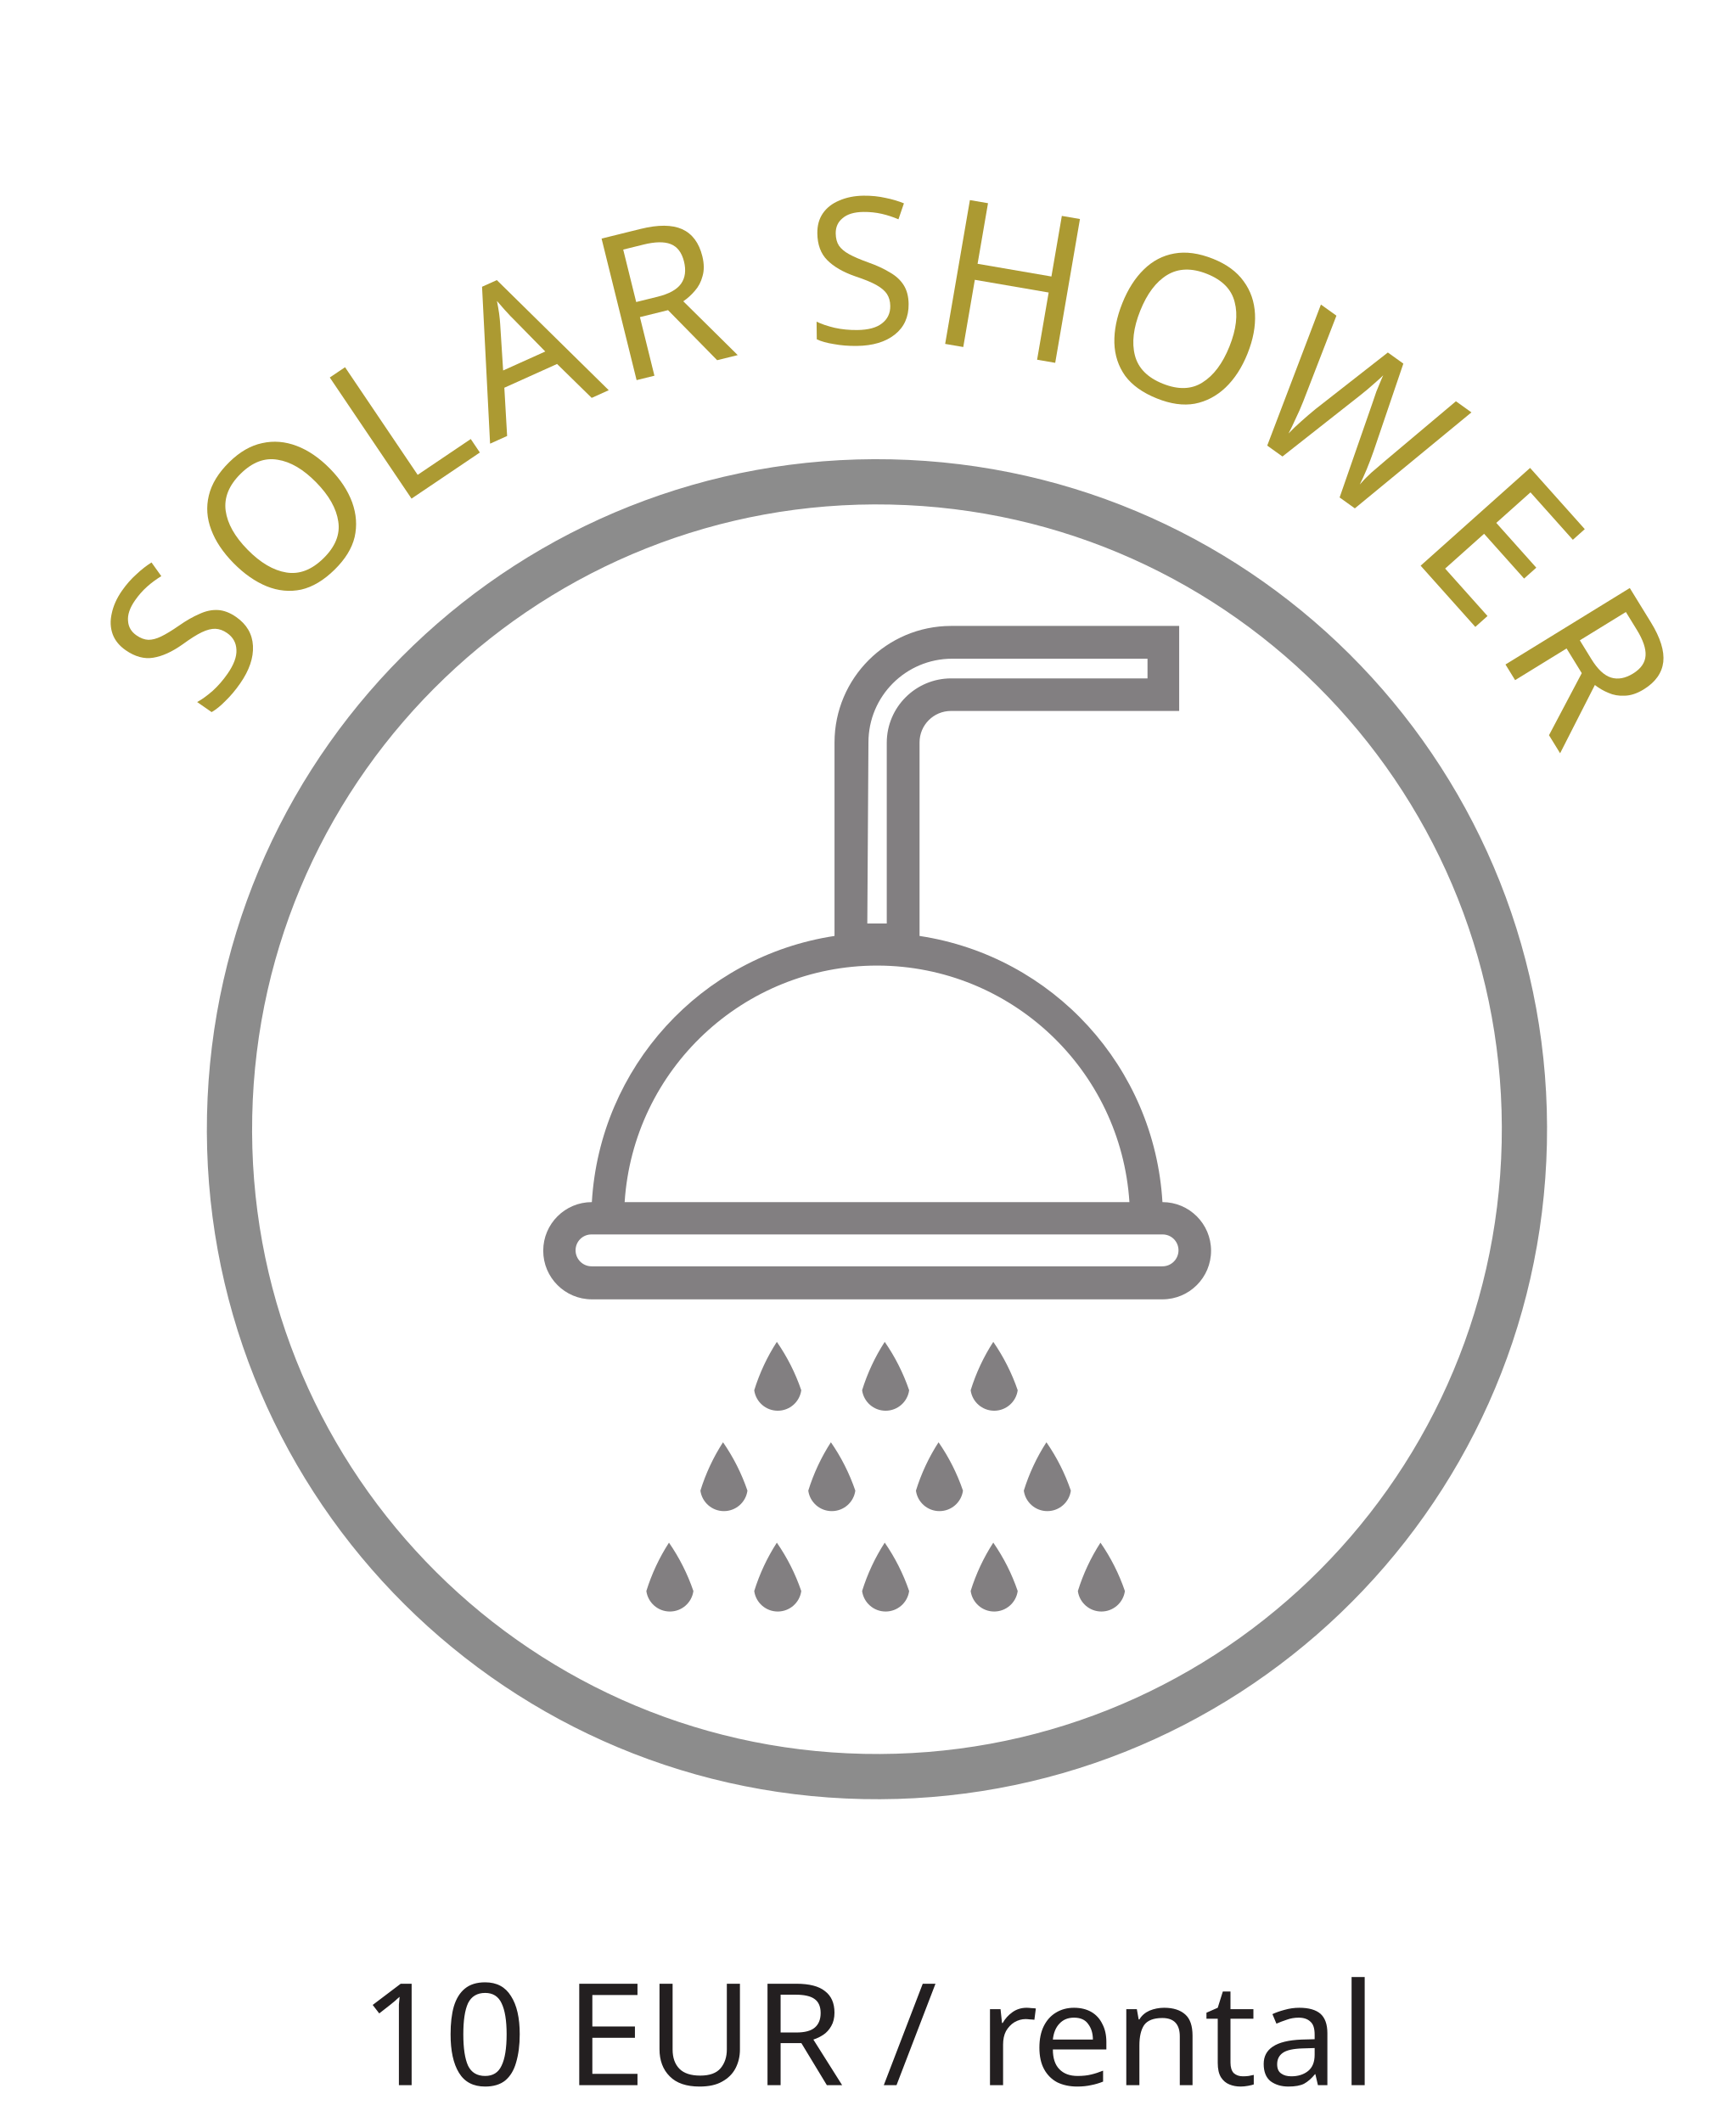
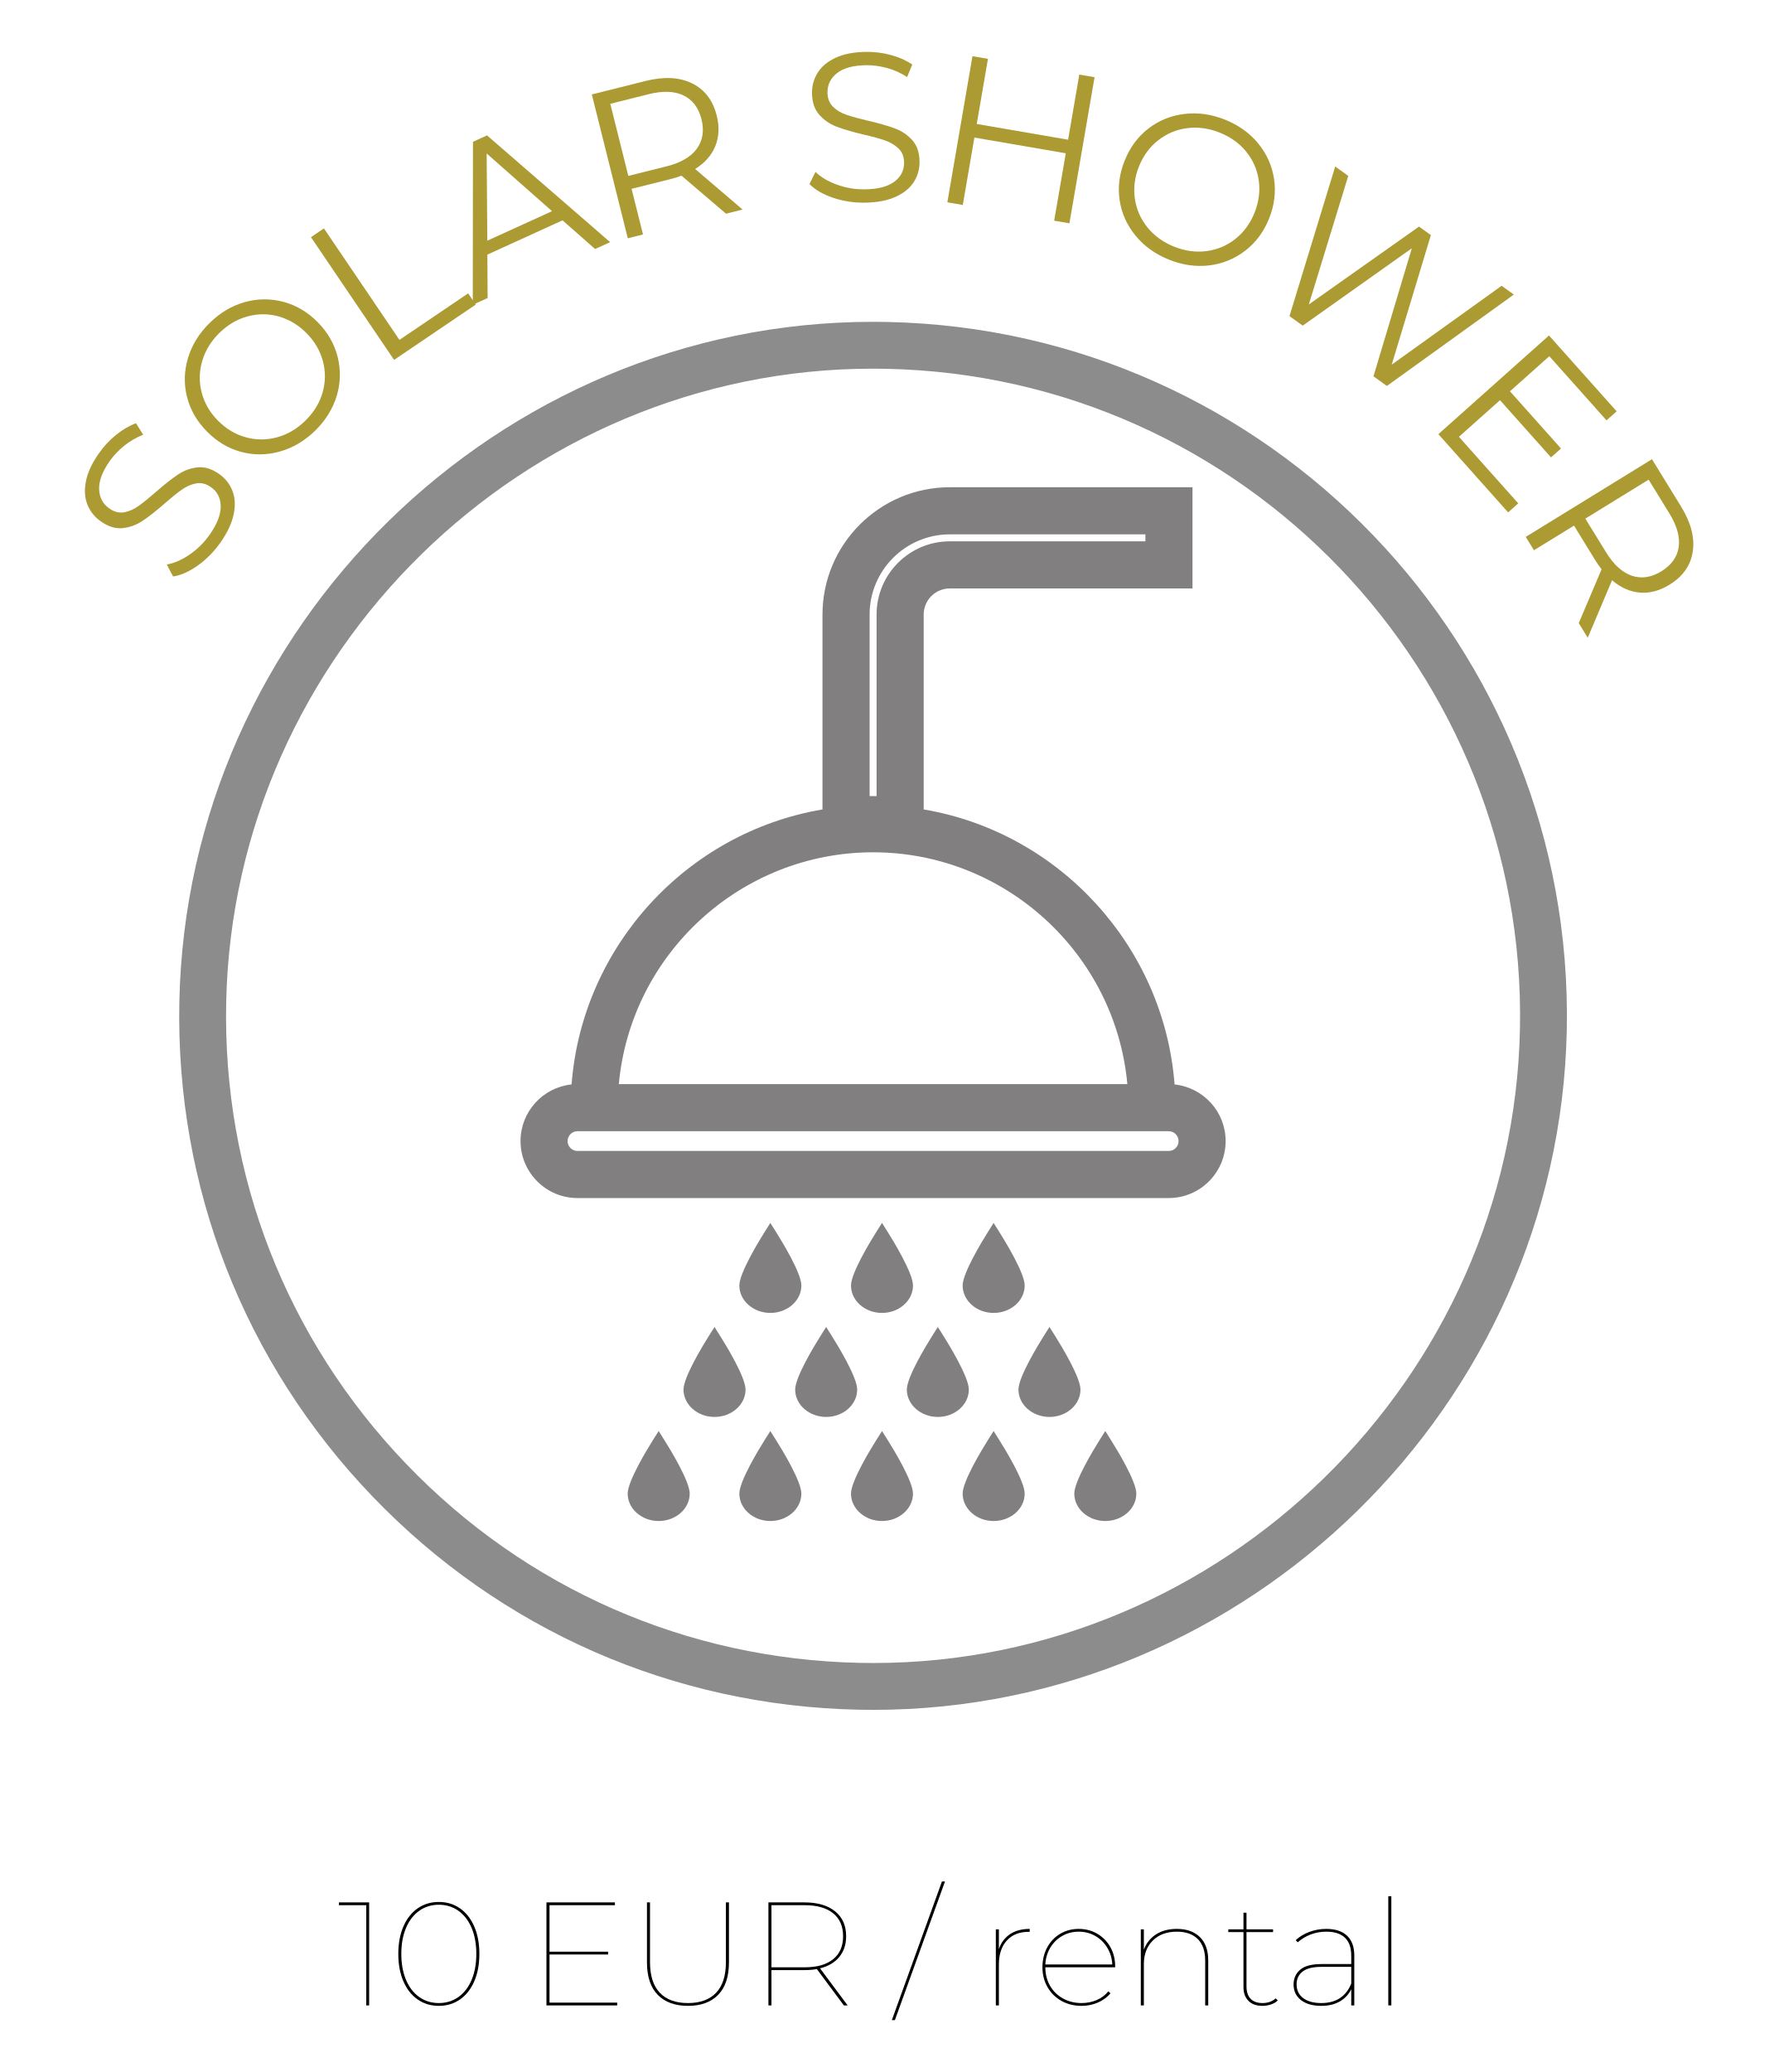
- <svg xmlns="http://www.w3.org/2000/svg" viewBox="0 0 76.74 93.84">
-   <defs>
-     <style>.cls-1{font-size:6.28px;fill:#231f20;font-family:Montserrat-Thin, Montserrat;}.cls-2{letter-spacing:-0.02em;}.cls-3{font-size:9.04px;fill:#ac9a32;font-family:Montserrat-Regular, Montserrat;}.cls-4{fill:none;stroke:#8c8c8c;stroke-miterlimit:10;stroke-width:2px;}.cls-5{fill:#827f81;}</style>
-   </defs>
-   <g id="Layer_2" data-name="Layer 2">
-     <g id="Layer_1-2" data-name="Layer 1">
-       <text class="cls-1" transform="translate(15.9 92.21) scale(1.03 1)">10 EUR / <tspan class="cls-2" x="26.53" y="0">r</tspan>
-         <tspan x="28.84" y="0">ental</tspan>
-       </text>
-       <text class="cls-3" transform="matrix(0.57, -0.82, 0.82, 0.57, 9.27, 32)">S</text>
-       <text class="cls-3" transform="translate(12.21 27.6) rotate(-44.49)">O</text>
-       <text class="cls-3" transform="matrix(0.83, -0.56, 0.56, 0.83, 17.47, 22.54)">L</text>
-       <text class="cls-3" transform="matrix(0.91, -0.41, 0.41, 0.91, 21.67, 19.62)">A</text>
-       <text class="cls-3" transform="matrix(0.97, -0.24, 0.24, 0.97, 27.3, 17.02)">R</text>
-       <text class="cls-3" transform="translate(33.47 15.59) rotate(-7.03)"> </text>
-       <text class="cls-3" transform="translate(35.65 15.23) rotate(-0.66)">S</text>
-       <text class="cls-3" transform="translate(40.93 15.06) rotate(9.76)">H</text>
-       <text class="cls-3" transform="translate(47.91 16.22) rotate(21.83)">O</text>
-       <text class="cls-3" transform="translate(54.56 18.65) rotate(35.62)">W</text>
-       <text class="cls-3" transform="matrix(0.67, 0.75, -0.75, 0.67, 62.23, 24.36)">E</text>
-       <text class="cls-3" transform="translate(66.11 28.64) rotate(58.4)">R</text>
-       <path class="cls-4" d="M67.4,50.56a28.63,28.63,0,1,0-29.22,28A28.63,28.63,0,0,0,67.4,50.56Z" />
-       <path class="cls-5" d="M45,61.48a1.05,1.05,0,0,1-2.08,0,8.68,8.68,0,0,1,1-2.14A8.68,8.68,0,0,1,45,61.48Z" />
-       <path class="cls-5" d="M40.2,61.48a1.05,1.05,0,0,1-2.08,0,8.68,8.68,0,0,1,1-2.14A8.68,8.68,0,0,1,40.2,61.48Z" />
-       <path class="cls-5" d="M35.43,61.48a1.05,1.05,0,0,1-2.08,0,8.68,8.68,0,0,1,1-2.14A8.68,8.68,0,0,1,35.43,61.48Z" />
-       <path class="cls-5" d="M40.2,70.36a1.05,1.05,0,0,1-2.08,0,8.68,8.68,0,0,1,1-2.14A8.68,8.68,0,0,1,40.2,70.36Z" />
-       <path class="cls-5" d="M35.43,70.36a1.05,1.05,0,0,1-2.08,0,8.68,8.68,0,0,1,1-2.14A8.68,8.68,0,0,1,35.43,70.36Z" />
-       <path class="cls-5" d="M30.66,70.36a1.05,1.05,0,0,1-2.08,0,8.68,8.68,0,0,1,1-2.14A8.68,8.68,0,0,1,30.66,70.36Z" />
-       <path class="cls-5" d="M45,70.36a1.05,1.05,0,0,1-2.08,0,8.68,8.68,0,0,1,1-2.14A8.68,8.68,0,0,1,45,70.36Z" />
-       <path class="cls-5" d="M49.74,70.36a1.05,1.05,0,0,1-2.08,0,8.68,8.68,0,0,1,1-2.14A8.68,8.68,0,0,1,49.74,70.36Z" />
-       <path class="cls-5" d="M42.58,65.92a1.05,1.05,0,0,1-2.08,0,8.68,8.68,0,0,1,1-2.14A8.68,8.68,0,0,1,42.58,65.92Z" />
-       <path class="cls-5" d="M37.82,65.92a1.05,1.05,0,0,1-2.08,0,8.68,8.68,0,0,1,1-2.14A8.68,8.68,0,0,1,37.82,65.92Z" />
-       <path class="cls-5" d="M33.05,65.92a1.05,1.05,0,0,1-2.08,0,8.68,8.68,0,0,1,1-2.14A8.68,8.68,0,0,1,33.05,65.92Z" />
-       <path class="cls-5" d="M47.35,65.92a1.05,1.05,0,0,1-2.08,0,8.68,8.68,0,0,1,1-2.14A8.68,8.68,0,0,1,47.35,65.92Z" />
-       <path class="cls-5" d="M51.4,53.16h0A12.66,12.66,0,0,0,40.66,41.39V32.83a1.39,1.39,0,0,1,1.39-1.39H52.14V27.68H42.05a5.16,5.16,0,0,0-5.15,5.15v8.56A12.66,12.66,0,0,0,26.17,53.16h0a2.15,2.15,0,0,0,0,4.3H51.4a2.15,2.15,0,0,0,0-4.3Zm-13-20.33a3.7,3.7,0,0,1,3.7-3.7h8.64V30H42.05a2.85,2.85,0,0,0-2.84,2.84v8h-.86Zm.43,9.87A11.19,11.19,0,0,1,49.94,53.16H27.62A11.19,11.19,0,0,1,38.78,42.7ZM51.4,56H26.16a.71.71,0,0,1-.71-.71.7.7,0,0,1,.71-.7H51.4a.7.7,0,0,1,.71.7A.71.71,0,0,1,51.4,56Z" />
+ <svg xmlns="http://www.w3.org/2000/svg" version="1.1" id="Layer_1" x="0px" y="0px" width="595.28px" height="693.448px" viewBox="0 0 595.28 693.448" style="enable-background:new 0 0 595.28 693.448;" xml:space="preserve">
+   <rect x="-3141.358" y="319.455" style="fill:#DAC725;" width="14.151" height="21.621" />
+   <g>
+     <g>
+       <g>
+         <path d="M123.573,636.684v34.479h-0.965v-33.541h-9.148v-0.938H123.573z" />
+         <path d="M139.81,669.169c-2.051-1.428-3.645-3.457-4.777-6.082c-1.133-2.63-1.699-5.68-1.699-9.164     c0-3.479,0.566-6.534,1.699-9.159c1.133-2.626,2.727-4.654,4.777-6.082c2.051-1.432,4.418-2.144,7.088-2.144     c2.68,0,5.037,0.712,7.09,2.144c2.051,1.428,3.645,3.456,4.777,6.082c1.141,2.625,1.707,5.68,1.707,9.159     c0,3.483-0.566,6.534-1.707,9.164c-1.133,2.625-2.727,4.654-4.777,6.082c-2.053,1.428-4.41,2.144-7.09,2.144     C144.228,671.313,141.86,670.597,139.81,669.169z M153.458,668.357c1.893-1.347,3.369-3.261,4.418-5.741     c1.049-2.477,1.576-5.374,1.576-8.693c0-3.314-0.527-6.212-1.576-8.692c-1.049-2.48-2.525-4.39-4.418-5.737     c-1.898-1.348-4.088-2.021-6.561-2.021c-2.471,0-4.654,0.673-6.553,2.021c-1.898,1.347-3.375,3.257-4.424,5.737     c-1.049,2.48-1.576,5.378-1.576,8.692c0,3.319,0.527,6.216,1.576,8.693c1.049,2.48,2.525,4.394,4.424,5.741     c1.898,1.343,4.082,2.017,6.553,2.017C149.37,670.375,151.56,669.701,153.458,668.357z" />
+         <path d="M206.616,670.229v0.934h-23.686v-34.479h22.92v0.938h-21.9v15.563h19.611v0.938H183.95v16.106H206.616z" />
+         <path d="M220.181,667.619c-2.402-2.465-3.605-6.094-3.605-10.886v-20.049h1.02v19.999c0,4.532,1.094,7.946,3.275,10.243     c2.189,2.3,5.328,3.449,9.432,3.449c4.096,0,7.242-1.148,9.424-3.449c2.182-2.296,3.275-5.711,3.275-10.243v-19.999h1.02v20.049     c0,4.792-1.203,8.421-3.607,10.886c-2.41,2.461-5.779,3.694-10.111,3.694C225.962,671.313,222.593,670.08,220.181,667.619z" />
+         <path d="M282.487,671.163l-9.041-12.164c-1.188,0.229-2.58,0.344-4.172,0.344h-11.023v11.82h-1.018v-34.479h12.041     c4.371,0,7.793,0.995,10.266,2.982c2.473,1.986,3.713,4.769,3.713,8.348c0,2.76-0.766,5.064-2.289,6.92s-3.676,3.127-6.453,3.816     l9.246,12.413H282.487z M269.382,658.406c4.125,0,7.303-0.903,9.521-2.71c2.221-1.803,3.33-4.364,3.33-7.682     c0-3.314-1.109-5.875-3.33-7.682c-2.219-1.806-5.396-2.709-9.521-2.709h-11.131v20.784H269.382z" />
+         <path d="M315.319,629.691h1.02l-16.773,46.398h-1.018L315.319,629.691z" />
+         <path d="M338.14,647.298c1.77-1.164,3.951-1.745,6.561-1.745v0.983h-0.307c-3.152,0-5.611,0.976-7.371,2.932     c-1.762,1.952-2.641,4.62-2.641,8.003v13.691h-1.02v-25.465h1.02v6.603C335.132,650.13,336.38,648.465,338.14,647.298z" />
+         <path d="M373.308,658.406h-23.371c0,2.3,0.521,4.359,1.57,6.182c1.055,1.822,2.502,3.242,4.348,4.26     c1.844,1.018,3.92,1.527,6.223,1.527c1.799,0,3.484-0.337,5.061-1.01c1.576-0.67,2.871-1.65,3.889-2.928l0.713,0.689     c-1.156,1.347-2.58,2.381-4.271,3.104c-1.693,0.72-3.492,1.083-5.391,1.083c-2.502,0-4.746-0.551-6.729-1.65     c-1.982-1.103-3.545-2.637-4.678-4.608c-1.133-1.967-1.707-4.184-1.707-6.648c0-2.461,0.529-4.67,1.578-6.625     c1.049-1.952,2.502-3.479,4.348-4.578c1.846-1.102,3.92-1.649,6.223-1.649c2.275,0,4.342,0.54,6.201,1.623     c1.861,1.083,3.33,2.58,4.395,4.482c1.072,1.906,1.6,4.072,1.6,6.503V658.406z M355.579,647.914     c-1.662,0.953-2.994,2.266-3.996,3.942c-0.996,1.673-1.547,3.544-1.646,5.615h22.406c-0.1-2.071-0.658-3.942-1.676-5.615     c-1.018-1.676-2.35-2.989-4.012-3.942c-1.66-0.949-3.506-1.428-5.543-1.428C359.085,646.486,357.231,646.965,355.579,647.914z" />
+         <path d="M401.671,648.286c1.859,1.822,2.793,4.44,2.793,7.854v15.023h-1.018V656.14c0-3.12-0.818-5.508-2.465-7.165     c-1.639-1.658-3.973-2.488-6.988-2.488c-3.422,0-6.125,0.995-8.1,2.982c-1.982,1.986-2.979,4.604-2.979,7.854v13.841h-1.018     v-25.465h1.018v6.798c0.813-2.167,2.166-3.866,4.064-5.099c1.898-1.229,4.219-1.845,6.967-1.845     C397.229,645.553,399.802,646.463,401.671,648.286z" />
+         <path d="M427.743,669.486c-0.574,0.593-1.332,1.045-2.266,1.355c-0.926,0.314-1.883,0.471-2.871,0.471     c-2.027,0-3.598-0.567-4.699-1.7c-1.104-1.133-1.646-2.652-1.646-4.559v-18.418h-5.082v-0.938h5.082v-5.565h1.012v5.565h8.895     v0.938h-8.895v18.173c0,1.807,0.459,3.185,1.377,4.138c0.91,0.953,2.25,1.428,4.012,1.428c1.76,0,3.215-0.524,4.371-1.577     L427.743,669.486z" />
+         <path d="M450.946,647.841c1.607,1.527,2.412,3.736,2.412,6.625v16.696h-1.018v-5.416c-0.844,1.738-2.129,3.1-3.836,4.088     c-1.715,0.983-3.766,1.478-6.178,1.478c-2.908,0-5.189-0.651-6.836-1.948c-1.639-1.294-2.457-3.028-2.457-5.194     c0-2.036,0.734-3.686,2.205-4.949c1.477-1.267,3.857-1.898,7.141-1.898h9.961v-2.806c0-2.66-0.705-4.662-2.105-6.009     c-1.408-1.347-3.484-2.021-6.232-2.021c-1.891,0-3.666,0.322-5.305,0.961c-1.646,0.639-3.063,1.504-4.248,2.587l-0.713-0.689     c1.256-1.183,2.779-2.113,4.578-2.787c1.791-0.669,3.674-1.006,5.643-1.006C447.005,645.553,449.331,646.314,450.946,647.841z      M452.341,663.875v-5.615h-10.014c-2.84,0-4.938,0.524-6.27,1.573c-1.34,1.052-2.014,2.48-2.014,4.287     c0,1.937,0.727,3.464,2.189,4.582c1.455,1.114,3.49,1.673,6.094,1.673C447.212,670.375,450.548,668.208,452.341,663.875z" />
+         <path d="M464.741,634.617h1.018v36.546h-1.018V634.617z" />
+       </g>
    </g>
+     <g>
+       <path style="fill:#AC9A32;" d="M66.282,189.212c-2.91,2.082-5.68,3.326-8.33,3.724l-2.127-4.004    c2.502-0.444,5.066-1.558,7.678-3.356c2.617-1.803,4.838-4,6.66-6.595c2.541-3.628,3.781-6.832,3.721-9.588    c-0.055-2.756-1.148-4.876-3.285-6.373c-1.615-1.129-3.26-1.546-4.914-1.24c-1.668,0.314-3.254,0.995-4.777,2.067    c-1.531,1.061-3.498,2.653-5.91,4.777c-2.908,2.519-5.357,4.433-7.355,5.741c-1.99,1.325-4.172,2.113-6.553,2.381    c-2.381,0.26-4.83-0.482-7.342-2.254c-2.051-1.428-3.537-3.28-4.455-5.539c-0.934-2.266-1.109-4.869-0.543-7.823    c0.566-2.947,2.014-6.086,4.355-9.408c1.623-2.331,3.537-4.379,5.727-6.159c2.203-1.772,4.432-3.089,6.689-3.923l2.404,3.851    c-2.313,0.918-4.426,2.151-6.338,3.686c-1.922,1.539-3.529,3.25-4.838,5.094c-2.496,3.567-3.684,6.729-3.561,9.493    c0.107,2.76,1.248,4.896,3.414,6.415c1.623,1.145,3.277,1.562,4.953,1.271c1.676-0.298,3.291-1.01,4.869-2.136    c1.561-1.125,3.535-2.725,5.924-4.808c2.818-2.465,5.229-4.363,7.242-5.695c1.998-1.336,4.172-2.136,6.523-2.396    c2.342-0.26,4.746,0.475,7.232,2.212c2.053,1.436,3.529,3.299,4.434,5.584c0.918,2.277,1.064,4.903,0.451,7.881    c-0.619,2.982-2.082,6.128-4.418,9.458C71.702,184.562,69.183,187.119,66.282,189.212z" />
+       <path style="fill:#AC9A32;" d="M93.687,151.108c-4.385,1.232-8.727,1.275-13.014,0.115c-4.279-1.16-8.092-3.437-11.428-6.84    c-3.354-3.406-5.566-7.265-6.645-11.563c-1.08-4.302-0.973-8.639,0.336-13.006c1.309-4.359,3.721-8.275,7.227-11.708    c3.498-3.449,7.434-5.783,11.766-6.993c4.334-1.213,8.666-1.24,12.984-0.084c4.309,1.16,8.137,3.434,11.49,6.844    c3.344,3.399,5.549,7.272,6.637,11.613c1.078,4.333,0.973,8.658-0.314,12.976c-1.301,4.317-3.697,8.195-7.195,11.64    C102.024,147.541,98.073,149.88,93.687,151.108z M107.972,131.416c1.01-3.479,1.064-6.974,0.139-10.472    c-0.92-3.502-2.734-6.637-5.451-9.397c-2.717-2.763-5.818-4.631-9.293-5.619c-3.484-0.98-6.982-0.995-10.48-0.046    c-3.498,0.957-6.645,2.802-9.447,5.55c-2.801,2.749-4.715,5.879-5.74,9.378c-1.041,3.494-1.096,7.012-0.199,10.518    c0.902,3.521,2.709,6.664,5.436,9.423c2.717,2.764,5.818,4.631,9.316,5.592c3.498,0.968,7.012,0.964,10.525,0    c3.514-0.965,6.668-2.829,9.469-5.581C105.048,138.014,106.954,134.906,107.972,131.416z" />
+       <path style="fill:#AC9A32;" d="M104.099,79.379l4.34-2.943l25.277,37.319l23.004-15.574l2.541,3.755l-27.344,18.514    L104.099,79.379z" />
+       <path style="fill:#AC9A32;" d="M188.306,73.745l-25.156,11.464l0.078,14.537l-4.961,2.258l0.061-54.547l4.709-2.147l41.207,35.73    l-5.029,2.297L188.306,73.745z M184.8,70.676l-21.887-19.314l0.215,29.185L184.8,70.676z" />
+       <path style="fill:#AC9A32;" d="M243.024,71.514l-14.873-12.711c-1.203,0.44-2.473,0.831-3.805,1.164l-12.922,3.23l3.826,15.265    l-5.09,1.282L198.12,31.611l18.004-4.513c6.139-1.531,11.33-1.275,15.541,0.785c4.225,2.074,6.965,5.665,8.26,10.801    c0.941,3.759,0.779,7.169-0.475,10.231c-1.256,3.073-3.5,5.619-6.744,7.644l15.883,13.569L243.024,71.514z M233.265,49.777    c1.998-2.748,2.518-6.017,1.568-9.825c-0.973-3.893-2.977-6.568-6.031-8.023c-3.039-1.458-6.943-1.588-11.713-0.394l-12.785,3.204    l6.033,24.129l12.791-3.196C227.897,54.477,231.274,52.51,233.265,49.777z" />
+       <path style="fill:#AC9A32;" d="M278.866,66.186c-3.391-1.145-6.018-2.672-7.885-4.597l2.006-4.057    c1.822,1.772,4.217,3.196,7.203,4.271c2.992,1.08,6.07,1.6,9.24,1.562c4.439-0.046,7.762-0.907,9.959-2.557    c2.205-1.657,3.283-3.782,3.262-6.384c-0.023-1.983-0.645-3.552-1.861-4.727c-1.225-1.164-2.709-2.063-4.463-2.676    c-1.76-0.616-4.195-1.29-7.326-2.009c-3.742-0.899-6.729-1.772-8.957-2.622c-2.234-0.85-4.148-2.163-5.748-3.942    c-1.607-1.78-2.426-4.199-2.465-7.272c-0.023-2.507,0.605-4.792,1.906-6.863s3.307-3.736,6.039-4.999    c2.727-1.259,6.117-1.91,10.182-1.952c2.84-0.035,5.619,0.317,8.344,1.071c2.727,0.747,5.084,1.799,7.09,3.143l-1.723,4.199    c-2.098-1.348-4.326-2.347-6.699-3.009c-2.365-0.647-4.691-0.968-6.957-0.945c-4.342,0.054-7.609,0.926-9.783,2.629    c-2.182,1.707-3.254,3.877-3.225,6.519c0.023,1.99,0.652,3.579,1.861,4.769c1.217,1.194,2.74,2.098,4.57,2.714    c1.822,0.62,4.279,1.282,7.363,2.009c3.645,0.85,6.592,1.7,8.842,2.549c2.26,0.85,4.18,2.151,5.758,3.904    c1.576,1.753,2.389,4.141,2.418,7.169c0.039,2.503-0.611,4.788-1.928,6.863c-1.332,2.067-3.385,3.728-6.156,4.957    c-2.777,1.24-6.193,1.879-10.25,1.925C285.802,67.877,282.249,67.323,278.866,66.186z" />
+       <path style="fill:#AC9A32;" d="M366.411,25.839l-8.414,48.894l-5.105-0.873l3.889-22.56l-30.598-5.267l-3.881,22.56l-5.168-0.888    l8.406-48.894l5.182,0.888l-3.75,21.791l30.582,5.267l3.75-21.79L366.411,25.839z" />
+       <path style="fill:#AC9A32;" d="M380.136,78.871c-2.893-3.529-4.676-7.487-5.328-11.877c-0.666-4.379-0.1-8.788,1.678-13.225    c1.768-4.436,4.408-8.007,7.922-10.721c3.506-2.717,7.51-4.355,12.035-4.907c4.523-0.559,9.063,0.077,13.633,1.906    c4.563,1.83,8.268,4.486,11.123,7.969c2.855,3.483,4.617,7.434,5.299,11.851c0.664,4.421,0.121,8.841-1.662,13.278    c-1.775,4.436-4.432,8.011-7.969,10.74s-7.541,4.375-12.012,4.926c-4.471,0.544-8.979-0.088-13.549-1.921    C386.743,85.067,383.022,82.384,380.136,78.871z M403.905,84.034c3.598-0.467,6.814-1.826,9.646-4.068    c2.84-2.254,4.975-5.171,6.414-8.777c1.439-3.586,1.914-7.185,1.416-10.767c-0.496-3.586-1.883-6.786-4.164-9.611    c-2.281-2.821-5.244-4.96-8.887-6.423c-3.629-1.455-7.266-1.959-10.887-1.5c-3.621,0.459-6.859,1.814-9.715,4.054    c-2.855,2.239-5.006,5.156-6.453,8.757c-1.439,3.598-1.891,7.192-1.377,10.778c0.52,3.594,1.936,6.806,4.232,9.638    c2.305,2.836,5.275,4.976,8.918,6.442C396.687,84.003,400.308,84.505,403.905,84.034z" />
+       <path style="fill:#AC9A32;" d="M506.769,98.583l-42.494,30.583l-4.494-3.219l12.838-42.85l-36.516,25.886l-4.439-3.177    l15.303-50.072l4.371,3.135L438.14,101.89l36.883-26.058l3.973,2.852l-13.105,43.359l36.783-26.395L506.769,98.583z" />
+       <path style="fill:#AC9A32;" d="M508.245,168.463l-3.383,3.027l-23.355-26.188l37.027-33.028l22.652,25.392l-3.393,3.02    l-19.152-21.473l-13.168,11.743l17.08,19.153l-3.338,2.974l-17.078-19.153l-13.75,12.26L508.245,168.463z" />
+       <path style="fill:#AC9A32;" d="M528.501,208.545l7.641-18.013c-0.789-1.018-1.539-2.105-2.258-3.272l-6.975-11.349l-13.412,8.245    l-2.74-4.47l42.256-25.997l9.73,15.823c3.314,5.389,4.631,10.411,3.928,15.046c-0.689,4.647-3.293,8.36-7.793,11.127    c-3.301,2.033-6.607,2.905-9.906,2.637c-3.299-0.264-6.408-1.642-9.324-4.13l-8.137,19.245L528.501,208.545z M546.292,192.691    c3.215,1.076,6.492,0.578,9.83-1.47c3.422-2.105,5.365-4.831,5.84-8.172c0.467-3.341-0.582-7.104-3.162-11.284l-6.912-11.234    l-21.189,13.041l6.92,11.226C540.19,188.99,543.085,191.612,546.292,192.691z" />
+     </g>
+     <path style="fill:#8C8C8C;" d="M292.394,572.247c-0.008,0-0.008,0-0.016,0c-1.639,0-3.293-0.015-4.93-0.05   c-62.031-1.286-119.85-26.651-162.803-71.423C81.7,456.003,58.757,397.184,60.042,335.15   c2.604-125.411,106.736-227.443,232.137-227.443c1.631,0,3.275,0.019,4.914,0.05C425.118,110.41,527.132,216.744,524.489,344.8   C521.872,470.215,417.747,572.247,292.394,572.247z M292.179,123.385c-116.934,0-214.031,95.146-216.459,212.094   c-1.209,57.843,20.188,112.692,60.24,154.439c40.051,41.751,93.967,65.402,151.809,66.6c1.539,0.035,3.086,0.05,4.609,0.05   c116.902,0.008,213.992-95.139,216.434-212.094c2.465-119.409-92.658-218.571-212.041-221.04   C295.233,123.401,293.702,123.385,292.179,123.385z" />
+     <g>
+       <path style="fill:#827F81;" d="M332.62,439.402c-5.719,0-10.365-4.114-10.365-9.171c0-4.157,6.492-14.801,8.482-17.963    l1.883-2.981l1.877,2.978c1.998,3.161,8.52,13.806,8.52,17.966C343.017,435.288,338.354,439.402,332.62,439.402z" />
+       <path style="fill:#827F81;" d="M295.255,439.402c-5.725,0-10.379-4.114-10.379-9.171c0-4.157,6.506-14.801,8.496-17.966    l1.883-2.982l1.885,2.985c1.99,3.162,8.488,13.806,8.488,17.963C305.628,435.288,300.974,439.402,295.255,439.402z" />
+       <path style="fill:#827F81;" d="M257.876,439.402c-5.719,0-10.373-4.114-10.373-9.171c0-4.157,6.5-14.801,8.49-17.963l1.883-2.981    l1.875,2.978c1.998,3.165,8.512,13.81,8.512,17.966C268.263,435.288,263.603,439.402,257.876,439.402z" />
+     </g>
+     <g>
+       <path style="fill:#827F81;" d="M295.255,509.045c-5.725,0-10.379-4.115-10.379-9.171c0-4.153,6.506-14.801,8.496-17.967    l1.883-2.981l1.885,2.985c1.99,3.162,8.488,13.81,8.488,17.963C305.628,504.931,300.974,509.045,295.255,509.045z" />
+       <path style="fill:#827F81;" d="M257.876,509.045c-5.719,0-10.373-4.115-10.373-9.171c0-4.153,6.5-14.801,8.49-17.963l1.883-2.985    l1.875,2.981c1.998,3.166,8.512,13.814,8.512,17.967C268.263,504.931,263.603,509.045,257.876,509.045z" />
+       <path style="fill:#827F81;" d="M220.495,509.045c-5.719,0-10.373-4.115-10.373-9.171c0-4.153,6.5-14.801,8.49-17.963l1.883-2.985    l1.875,2.981c1.998,3.166,8.514,13.814,8.514,17.967C230.884,504.931,226.222,509.045,220.495,509.045z" />
+       <path style="fill:#827F81;" d="M332.62,509.045c-5.719,0-10.365-4.115-10.365-9.171c0-4.153,6.492-14.801,8.482-17.963    l1.883-2.985l1.877,2.981c1.998,3.166,8.52,13.81,8.52,17.967C343.017,504.931,338.354,509.045,332.62,509.045z" />
+       <path style="fill:#827F81;" d="M370.001,509.045c-5.719,0-10.373-4.115-10.373-9.171c0-4.153,6.5-14.801,8.49-17.963l1.883-2.985    l1.875,2.981c1.998,3.166,8.514,13.814,8.514,17.967C380.39,504.931,375.728,509.045,370.001,509.045z" />
+     </g>
+     <g>
+       <path style="fill:#827F81;" d="M313.942,474.214c-5.719,0-10.373-4.111-10.373-9.163c0-4.149,6.5-14.797,8.49-17.959l1.883-2.986    l1.883,2.982c1.99,3.166,8.498,13.813,8.498,17.963C324.323,470.104,319.669,474.214,313.942,474.214z" />
+       <path style="fill:#827F81;" d="M276.562,474.214c-5.719,0-10.373-4.111-10.373-9.163c0-4.149,6.5-14.797,8.49-17.959l1.883-2.986    l1.875,2.982c1.998,3.166,8.514,13.81,8.514,17.963C286.95,470.104,282.288,474.214,276.562,474.214z" />
+       <path style="fill:#827F81;" d="M239.188,474.214c-5.725,0-10.379-4.111-10.379-9.163c0-4.149,6.506-14.797,8.496-17.963    l1.883-2.978l1.877,2.978c1.998,3.166,8.512,13.81,8.512,17.963C249.577,470.104,244.915,474.214,239.188,474.214z" />
+       <path style="fill:#827F81;" d="M351.315,474.214c-5.727,0-10.381-4.111-10.381-9.163c0-4.149,6.506-14.797,8.496-17.963    l1.885-2.982l1.883,2.982c1.99,3.166,8.496,13.813,8.496,17.963C361.694,470.104,357.04,474.214,351.315,474.214z" />
+     </g>
+     <path style="fill:#827F81;" d="M193.312,400.958c-10.51,0-19.061-8.555-19.061-19.069c0-9.841,7.494-17.967,17.086-18.958   c3.537-46.077,38.443-84.322,84-92.031v-65.229c0-23.49,19.107-42.601,42.602-42.601h81.252v33.874h-81.252   c-4.809,0-8.727,3.916-8.727,8.727V270.9c45.555,7.713,80.447,45.962,83.984,92.039c9.645,1.033,17.094,9.136,17.094,18.95   c0,10.514-8.543,19.069-19.053,19.069H193.312z M193.312,378.59c-1.822,0-3.307,1.478-3.307,3.299c0,1.826,1.484,3.307,3.307,3.307   h197.926c1.813,0,3.291-1.481,3.291-3.307c0-1.822-1.479-3.299-3.291-3.299H193.312z M377.388,362.828   c-4.018-43.696-40.955-77.585-85.109-77.585c-44.17,0-81.115,33.889-85.119,77.585H377.388z M293.442,266.43v-60.759   c0-13.508,10.984-24.5,24.496-24.5h65.49v-2.331h-65.49c-14.799,0-26.832,12.034-26.832,26.832v60.759H293.442z" />
  </g>
</svg>
